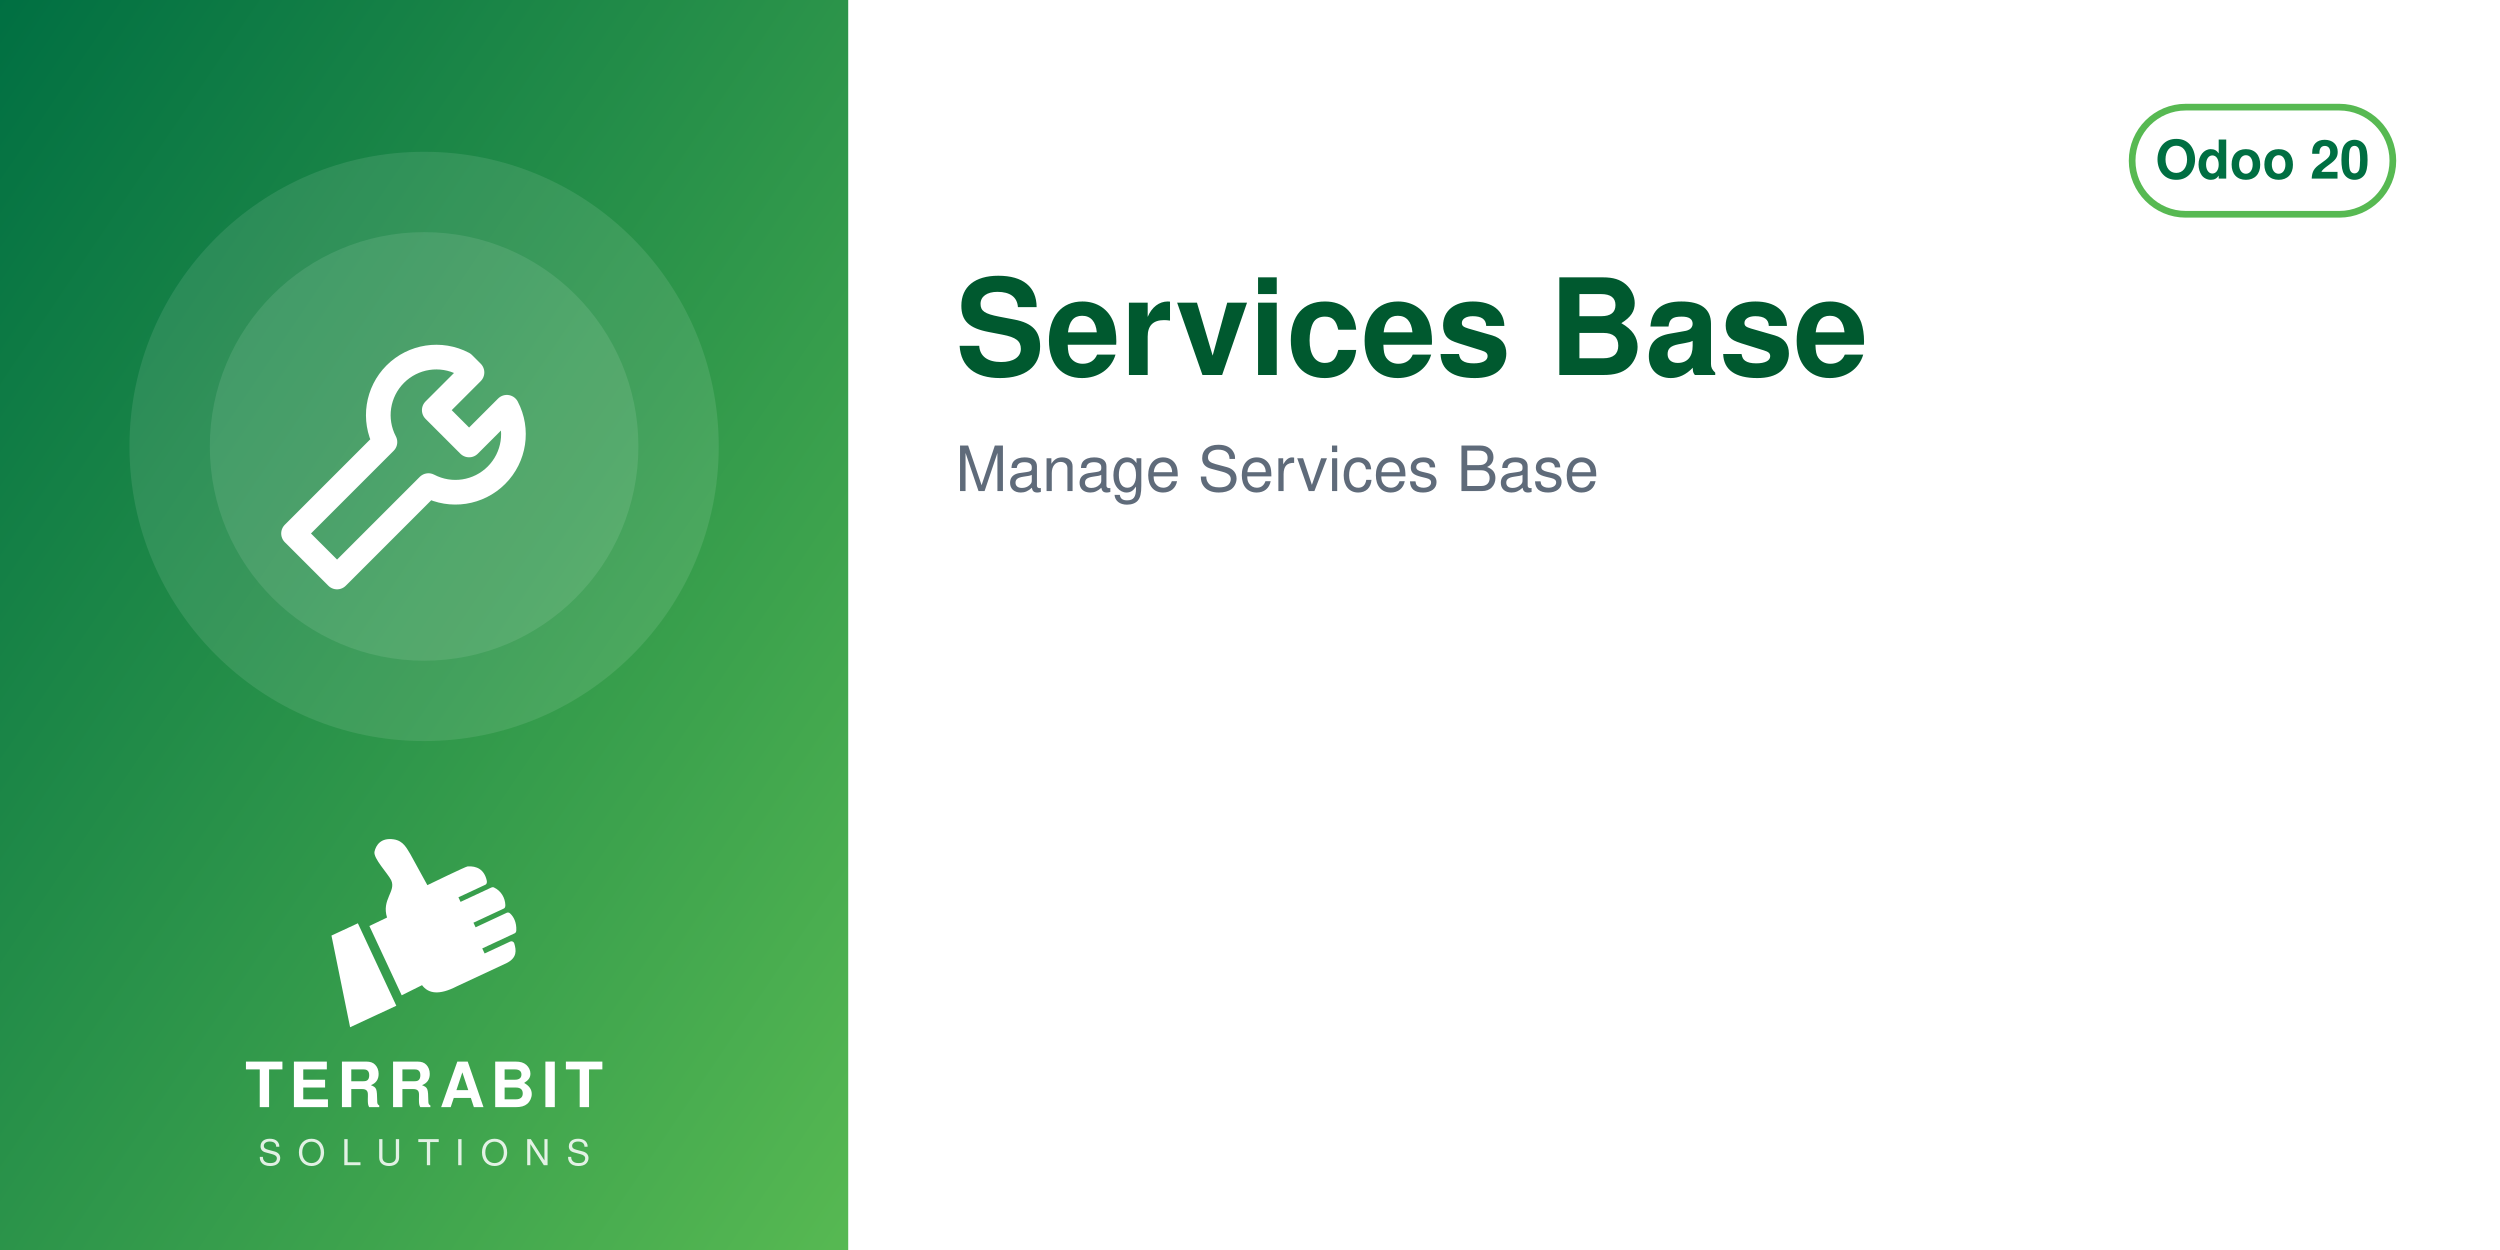
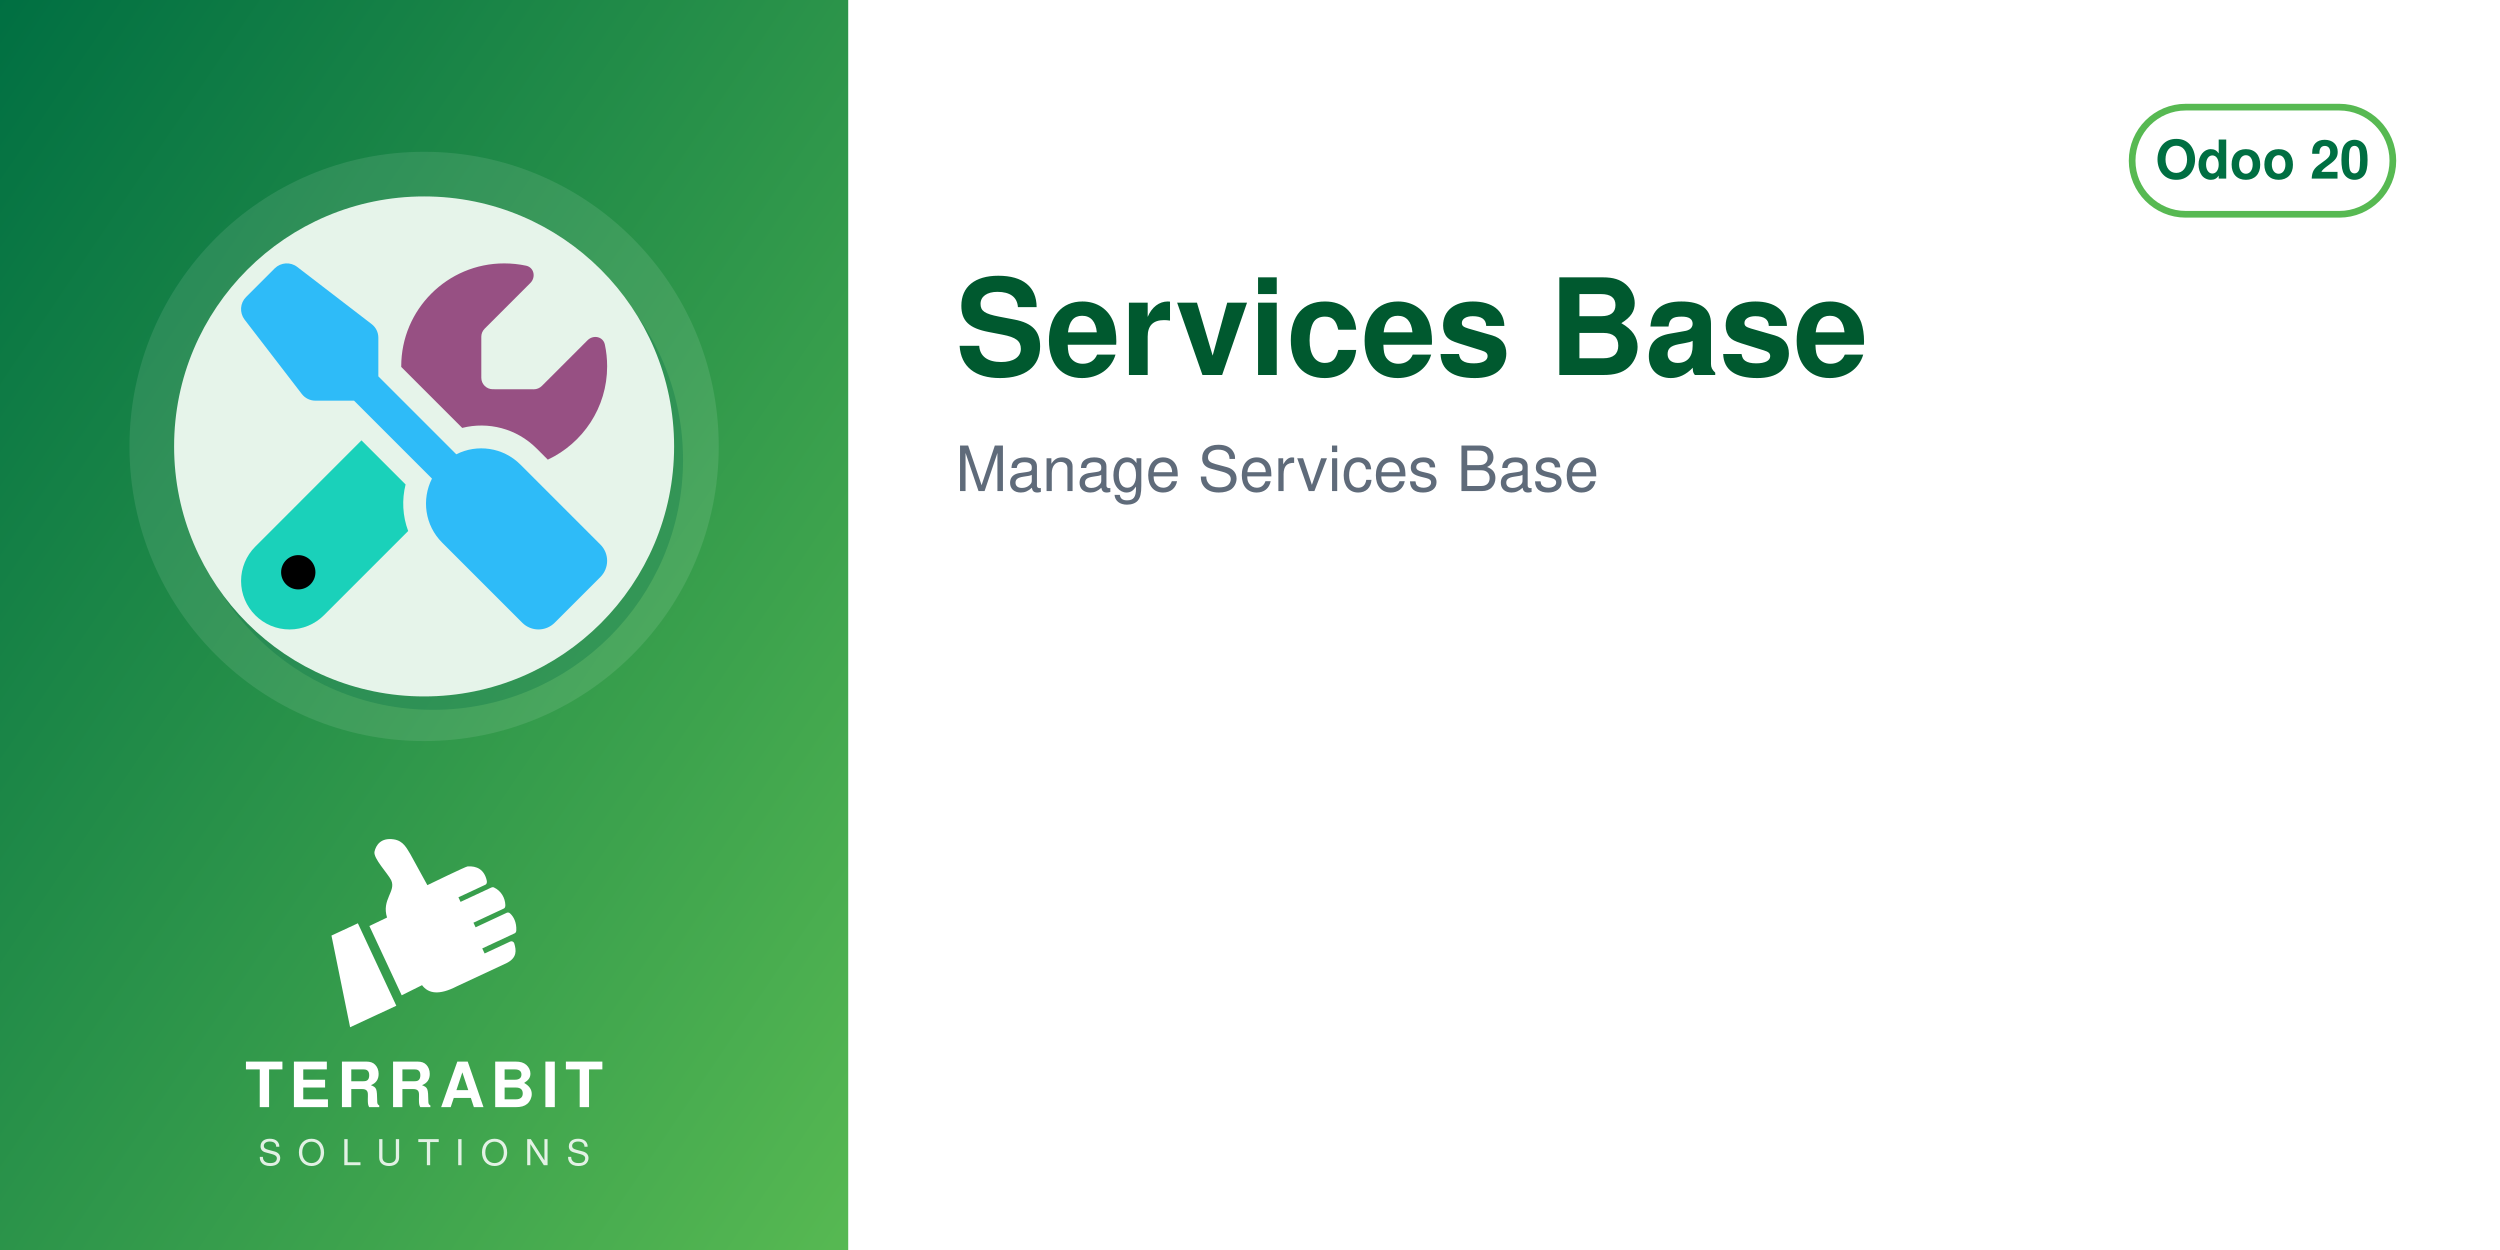
<svg xmlns="http://www.w3.org/2000/svg" width="560" height="280" viewBox="0 0 560 280">
  <defs>
    <linearGradient id="g" x1="0" y1="0" x2="1" y2="1">
      <stop offset="0" stop-color="#006F42" />
      <stop offset="1" stop-color="#57B952" />
    </linearGradient>
  </defs>
  <rect width="560" height="280" fill="#FFFFFF" />
  <rect width="190" height="280" fill="url(#g)" />
  <circle cx="95.0" cy="100" r="66" fill="white" opacity="0.10" />
-   <circle cx="95.0" cy="100" r="48" fill="white" opacity="0.10" />
-   <svg x="56.0" y="61.0" width="78" height="78" viewBox="0 0 24 24">
-     <g fill="none" stroke="white" stroke-width="1.7" stroke-linecap="round" stroke-linejoin="round">
-       <path d="M14.7 6.3a4 4 0 0 0-5.4 5.4L3 18l3 3 6.3-6.3a4 4 0 0 0 5.4-5.4l-2.6 2.6-2.4-2.4 2.6-2.6z" />
-     </g>
+   <circle cx="97.0" cy="103" r="56" fill="#006F42" opacity="0.30" />
+   <circle cx="95.0" cy="100" r="56" fill="#E6F4EA" />
+   <svg x="54.0" y="59.0" width="82" height="82" viewBox="0 0 512 512" preserveAspectRatio="xMidYMid meet">
+     <path fill="#2ebbf8" d="M78.6 5C69.1-2.4 55.6-1.5 47 7L7 47c-8.5 8.5-9.4 22-2.1 31.6l80 104c4.5 5.9 11.6 9.4 19 9.4l54.1 0 109 109c-14.7 29-10 65.4 14.3 89.6l112 112c12.5 12.5 32.8 12.5 45.3 0l64-64c12.5-12.5 12.5-32.8 0-45.3l-112-112c-24.2-24.2-60.6-29-89.6-14.3l-109-109 0-54.1c0-7.5-3.5-14.5-9.4-19L78.6 5z" />
+     <path fill="#1ad1ba" d="M19.9 396.1C7.2 408.8 0 426.1 0 444.1C0 481.6 30.4 512 67.9 512c18 0 35.3-7.2 48-19.9L233.7 374.3c-7.8-20.9-9-43.6-3.6-65.1l-61.7-61.7L19.9 396.1z" />
+     <path fill="#975083" d="M512 144c0-10.5-1.1-20.7-3.2-30.5c-2.4-11.2-16.1-14.1-24.2-6l-63.9 63.9c-3 3-7.1 4.7-11.3 4.7L352 176c-8.8 0-16-7.2-16-16l0-57.4c0-4.2 1.7-8.3 4.7-11.3l63.9-63.9c8.1-8.1 5.2-21.8-6-24.2C388.7 1.1 378.5 0 368 0C288.5 0 224 64.5 224 144l0 .8 85.3 85.3c36-9.1 75.8 .5 104 28.7L429 274.5c49-23 83-72.8 83-130.5z" />
+     <path d="M56 432a24 24 0 1 1 48 0 24 24 0 1 1 -48 0z" />
  </svg>
  <svg x="72.0" y="186" width="46" height="46" viewBox="4045 2535 3400 3400" preserveAspectRatio="xMidYMid meet">
    <path fill="#FFFFFF" d="M4648.32 4073.59l636.59 1365.17 -765.09 355.96 -308.63 -1517.87 437.13 -203.26zm725.61 1192.32l336.75 -167.88c105.65,140.85 282.69,170.72 576.82,18.8l819.92 -382.33c181.4,-90.13 164.26,-214.57 130.07,-328.43 -4.28,-14.25 -13.68,-24.81 -27.34,-30.7 -13.67,-5.89 -27.61,-5.11 -41.09,1.18l-422.32 196.93 -39.04 -83.72 538.07 -250.91c16.64,-7.76 24.7,-27.69 25.58,-46.04 6.48,-134.33 -44.36,-230.89 -105.84,-285.23 -15.2,-13.44 -35.71,-15.59 -54.12,-7l-513.92 239.64 -35.6 -76.34 506.31 -236.1c17.69,-8.25 22.52,-36.93 21.83,-56.45 -4.1,-117.31 -67.62,-232.74 -187.72,-290.66 -13.94,-6.72 -28.64,-6.36 -42.69,0.19l-511.21 238.38 -35.37 -75.86 448.98 -209.36c20.44,-9.53 25.81,-42.28 21.02,-64.32 -41.02,-189.07 -167.92,-247.8 -318.14,-237.87 -29.39,1.94 -589.86,273.16 -665.95,310.54l-281.84 -513.57c-59.06,-93.13 -112.7,-221.7 -276.47,-245.13 -211.24,-30.22 -291.56,94.38 -316.89,203.13 -25.32,108.75 223.84,365.99 276.05,473.69 85.52,184.27 -161.86,318.11 -68.41,617.99l-292.54 139.94 535.09 1147.51z" />
  </svg>
  <text x="95.0" y="248" text-anchor="middle" font-family="Helvetica,Arial,sans-serif" font-size="14" font-weight="800" letter-spacing="1.4" fill="white">TERRABIT</text>
  <text x="95.0" y="261" text-anchor="middle" font-family="Helvetica,Arial,sans-serif" font-size="8" font-weight="500" letter-spacing="3.6" fill="white" opacity="0.85">SOLUTIONS</text>
  <g>
    <rect x="477.6" y="24" width="58.4" height="24" rx="12" fill="none" stroke="#57B952" stroke-width="1.5" />
    <text x="506.8" y="40" text-anchor="middle" font-family="Helvetica,Arial,sans-serif" font-size="12" font-weight="700" fill="#006F42">Odoo 20</text>
  </g>
  <text x="214" y="84" font-family="Helvetica,Arial,sans-serif" font-size="30" font-weight="700" fill="#00592F">Services Base</text>
  <text x="214" y="110" font-family="Helvetica,Arial,sans-serif" font-size="14" fill="#5F6B7A">Manage Services Base</text>
</svg>
